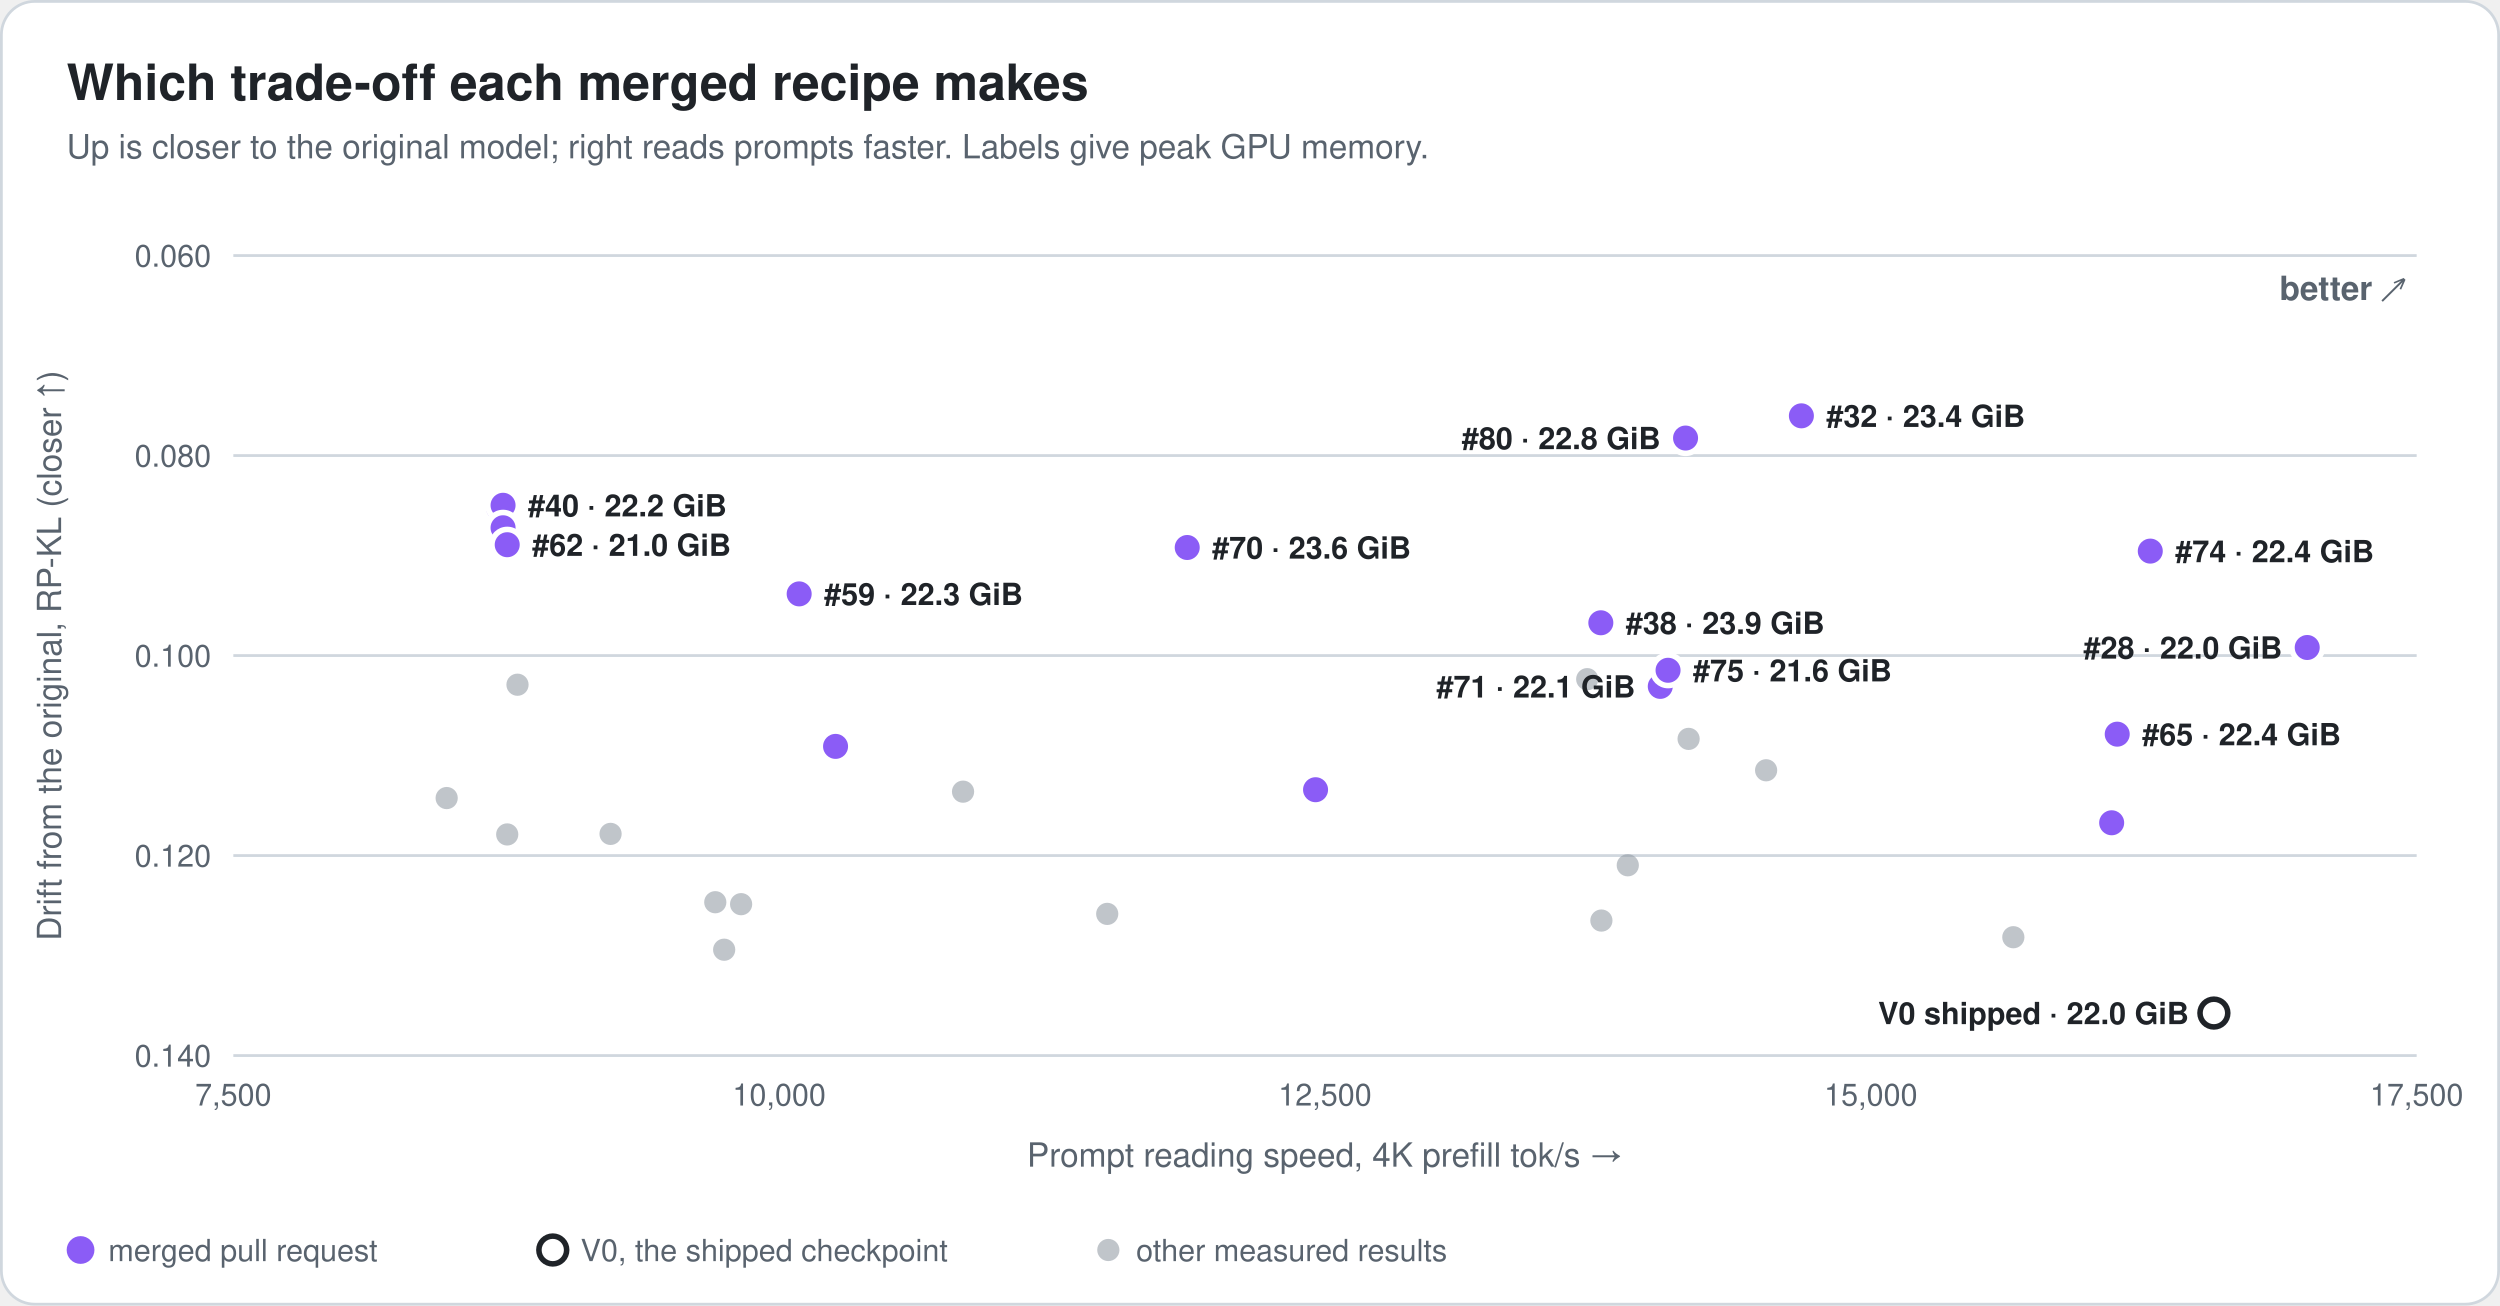
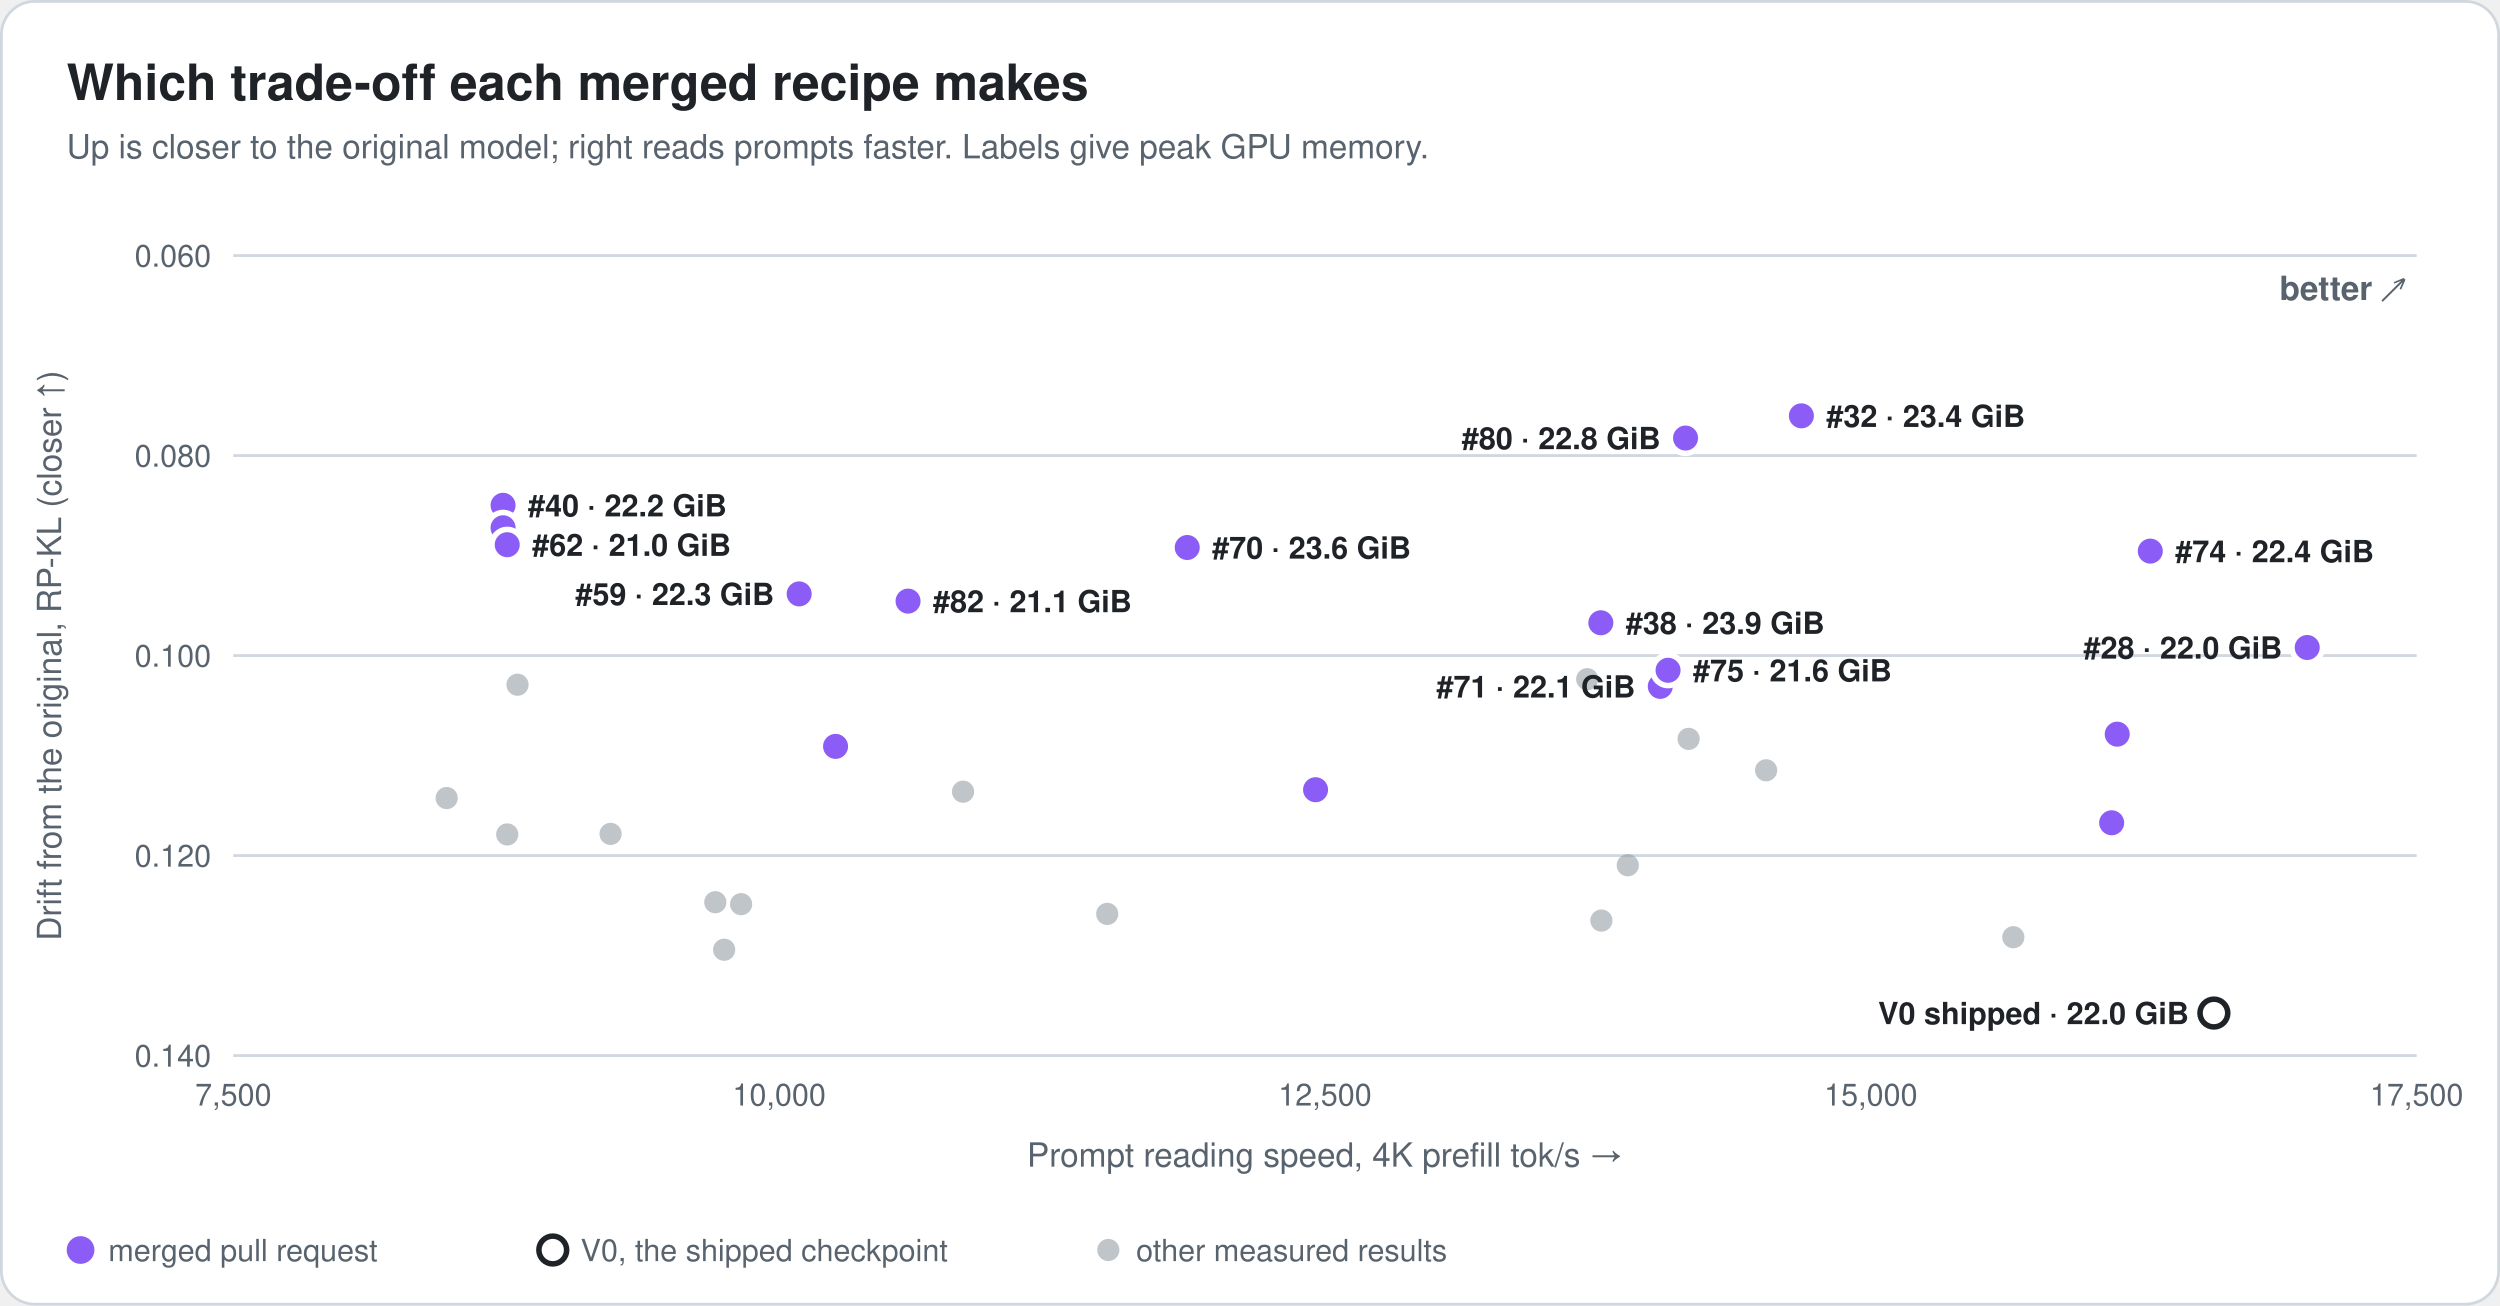
- <svg xmlns="http://www.w3.org/2000/svg" width="900" height="470" viewBox="0 0 900 470" font-family="-apple-system,BlinkMacSystemFont,'Segoe UI',Helvetica,Arial,sans-serif" role="img" aria-label="Trade-offs of 17 merged recipes against the shipped checkpoint">
+ <svg xmlns="http://www.w3.org/2000/svg" width="900" height="470" viewBox="0 0 900 470" font-family="-apple-system,BlinkMacSystemFont,'Segoe UI',Helvetica,Arial,sans-serif" role="img" aria-label="Trade-offs of 18 merged recipes against the shipped checkpoint">
  <style>
.bg{fill:#ffffff;stroke:#d0d7de}.t{fill:#1f2328}.m{fill:#59636e}.rule{stroke:#d0d7de}.ring{stroke:#ffffff}
.acc{fill:#8b5cf6}.accl{stroke:#8b5cf6}.wash{fill:#8b5cf6;fill-opacity:.1}.gry{fill:#8c959f}.rej{fill:#d03b3b}.track{fill:#eaeef2}.tk{stroke:#1f2328}
@media (prefers-color-scheme: dark){
.bg{fill:#0d1117;stroke:#30363d}.t{fill:#e6edf3}.m{fill:#9198a1}.rule{stroke:#30363d}.ring{stroke:#0d1117}
.acc{fill:#9a75f8}.accl{stroke:#9a75f8}.wash{fill:#9a75f8;fill-opacity:.14}.gry{fill:#9198a1}.rej{fill:#e5534b}.track{fill:#21262d}.tk{stroke:#e6edf3}}
</style>
  <rect class="bg" x="0.5" y="0.5" width="899" height="469" rx="12" />
  <text x="24.0" y="36.0" class="t" font-size="18" font-weight="600" text-anchor="start">Which trade-off each merged recipe makes</text>
  <text x="24.0" y="57.0" class="m" font-size="12" font-weight="400" text-anchor="start">Up is closer to the original model; right reads prompts faster. Labels give peak GPU memory.</text>
  <line class="rule" x1="84" x2="870" y1="92.0" y2="92.0" stroke-width="1" />
  <text x="76.0" y="96.0" class="m" font-size="11" font-weight="400" text-anchor="end">0.060</text>
  <line class="rule" x1="84" x2="870" y1="164.0" y2="164.0" stroke-width="1" />
  <text x="76.0" y="168.0" class="m" font-size="11" font-weight="400" text-anchor="end">0.080</text>
  <line class="rule" x1="84" x2="870" y1="236.0" y2="236.0" stroke-width="1" />
  <text x="76.0" y="240.0" class="m" font-size="11" font-weight="400" text-anchor="end">0.100</text>
  <line class="rule" x1="84" x2="870" y1="308.0" y2="308.0" stroke-width="1" />
  <text x="76.0" y="312.0" class="m" font-size="11" font-weight="400" text-anchor="end">0.120</text>
  <line class="rule" x1="84" x2="870" y1="380.0" y2="380.0" stroke-width="1" />
  <text x="76.0" y="384.0" class="m" font-size="11" font-weight="400" text-anchor="end">0.140</text>
  <text x="84.0" y="398.0" class="m" font-size="11" font-weight="400" text-anchor="middle">7,500</text>
  <text x="280.5" y="398.0" class="m" font-size="11" font-weight="400" text-anchor="middle">10,000</text>
  <text x="477.0" y="398.0" class="m" font-size="11" font-weight="400" text-anchor="middle">12,500</text>
  <text x="673.5" y="398.0" class="m" font-size="11" font-weight="400" text-anchor="middle">15,000</text>
  <text x="870.0" y="398.0" class="m" font-size="11" font-weight="400" text-anchor="middle">17,500</text>
  <text x="477.0" y="420.0" class="m" font-size="12" font-weight="400" text-anchor="middle">Prompt reading speed, 4K prefill tok/s →</text>
  <text x="22" y="236.0" class="m" font-size="12" text-anchor="middle" transform="rotate(-90 22 236.0)">Drift from the original, RP-KL (closer ↑)</text>
  <text x="866.0" y="108.0" class="m" font-size="12" font-weight="600" text-anchor="end">better ↗</text>
  <circle class="gry" cx="160.8" cy="287.3" r="4" opacity=".55" />
  <circle class="gry" cx="571.4" cy="244.5" r="4" opacity=".55" />
  <circle class="gry" cx="576.5" cy="331.4" r="4" opacity=".55" />
  <circle class="gry" cx="724.8" cy="337.4" r="4" opacity=".55" />
  <circle class="gry" cx="260.7" cy="341.9" r="4" opacity=".55" />
  <circle class="gry" cx="257.5" cy="324.8" r="4" opacity=".55" />
  <circle class="gry" cx="182.6" cy="300.4" r="4" opacity=".55" />
  <circle class="gry" cx="346.7" cy="285.0" r="4" opacity=".55" />
  <circle class="gry" cx="607.9" cy="266.0" r="4" opacity=".55" />
  <circle class="gry" cx="398.6" cy="329.0" r="4" opacity=".55" />
  <circle class="gry" cx="186.3" cy="246.5" r="4" opacity=".55" />
  <circle class="gry" cx="586.0" cy="311.5" r="4" opacity=".55" />
  <circle class="gry" cx="635.8" cy="277.3" r="4" opacity=".55" />
  <circle class="gry" cx="219.8" cy="300.2" r="4" opacity=".55" />
  <circle class="gry" cx="266.8" cy="325.5" r="4" opacity=".55" />
  <circle class="tk" cx="797.0" cy="364.7" r="5" fill="none" stroke-width="2" />
  <circle class="acc ring" cx="473.6" cy="284.3" r="5.5" stroke-width="2" />
  <circle class="acc ring" cx="300.8" cy="268.7" r="5.5" stroke-width="2" />
  <circle class="acc ring" cx="576.3" cy="224.2" r="5.5" stroke-width="2" />
  <circle class="acc ring" cx="760.2" cy="296.2" r="5.5" stroke-width="2" />
  <circle class="acc ring" cx="762.2" cy="264.3" r="5.5" stroke-width="2" />
  <circle class="acc ring" cx="179.5" cy="182.9" r="5.5" stroke-width="2" />
  <circle class="acc ring" cx="181.1" cy="181.9" r="5.5" stroke-width="2" />
  <circle class="acc ring" cx="287.7" cy="213.8" r="5.5" stroke-width="2" />
  <circle class="acc ring" cx="181.1" cy="190.0" r="5.5" stroke-width="2" />
  <circle class="acc ring" cx="648.5" cy="149.7" r="5.5" stroke-width="2" />
  <circle class="acc ring" cx="427.4" cy="197.1" r="5.5" stroke-width="2" />
  <circle class="acc ring" cx="182.6" cy="196.1" r="5.5" stroke-width="2" />
  <circle class="acc ring" cx="597.7" cy="247.1" r="5.5" stroke-width="2" />
+   <circle class="acc ring" cx="326.9" cy="216.4" r="5.5" stroke-width="2" />
  <circle class="acc ring" cx="600.5" cy="241.3" r="5.5" stroke-width="2" />
  <circle class="acc ring" cx="830.6" cy="233.1" r="5.5" stroke-width="2" />
  <circle class="acc ring" cx="774.1" cy="198.4" r="5.5" stroke-width="2" />
  <circle class="acc ring" cx="606.8" cy="157.7" r="5.5" stroke-width="2" />
  <text x="788.0" y="368.7" class="t" font-size="11" font-weight="600" text-anchor="end">V0 shipped · 22.0 GiB</text>
  <text x="657.5" y="153.7" class="t" font-size="11" font-weight="600" text-anchor="start">#32 · 23.4 GiB</text>
  <text x="597.8" y="161.7" class="t" font-size="11" font-weight="600" text-anchor="end">#80 · 22.8 GiB</text>
  <text x="190.1" y="185.9" class="t" font-size="11" font-weight="600" text-anchor="start">#40 · 22.2 GiB</text>
  <text x="191.6" y="200.1" class="t" font-size="11" font-weight="600" text-anchor="start">#62 · 21.0 GiB</text>
  <text x="436.4" y="201.1" class="t" font-size="11" font-weight="600" text-anchor="start">#70 · 23.6 GiB</text>
  <text x="783.1" y="202.4" class="t" font-size="11" font-weight="600" text-anchor="start">#74 · 22.4 GiB</text>
-   <text x="296.7" y="217.8" class="t" font-size="11" font-weight="600" text-anchor="start">#59 · 22.3 GiB</text>
+   <text x="278.7" y="217.8" class="t" font-size="11" font-weight="600" text-anchor="end">#59 · 22.3 GiB</text>
+   <text x="335.9" y="220.4" class="t" font-size="11" font-weight="600" text-anchor="start">#82 · 21.1 GiB</text>
  <text x="585.3" y="228.2" class="t" font-size="11" font-weight="600" text-anchor="start">#38 · 23.9 GiB</text>
  <text x="821.6" y="237.1" class="t" font-size="11" font-weight="600" text-anchor="end">#28 · 22.0 GiB</text>
  <text x="609.5" y="245.3" class="t" font-size="11" font-weight="600" text-anchor="start">#75 · 21.6 GiB</text>
  <text x="588.7" y="251.1" class="t" font-size="11" font-weight="600" text-anchor="end">#71 · 22.1 GiB</text>
-   <text x="771.2" y="268.3" class="t" font-size="11" font-weight="600" text-anchor="start">#65 · 22.4 GiB</text>
  <circle class="acc" cx="29" cy="450" r="5" />
  <text x="39.0" y="454.0" class="m" font-size="11" font-weight="400" text-anchor="start">merged pull request</text>
  <circle class="tk" cx="199" cy="450" r="5" fill="none" stroke-width="2" />
  <text x="209.0" y="454.0" class="m" font-size="11" font-weight="400" text-anchor="start">V0, the shipped checkpoint</text>
  <circle class="gry" cx="399" cy="450" r="4" opacity=".55" />
  <text x="409.0" y="454.0" class="m" font-size="11" font-weight="400" text-anchor="start">other measured results</text>
</svg>
